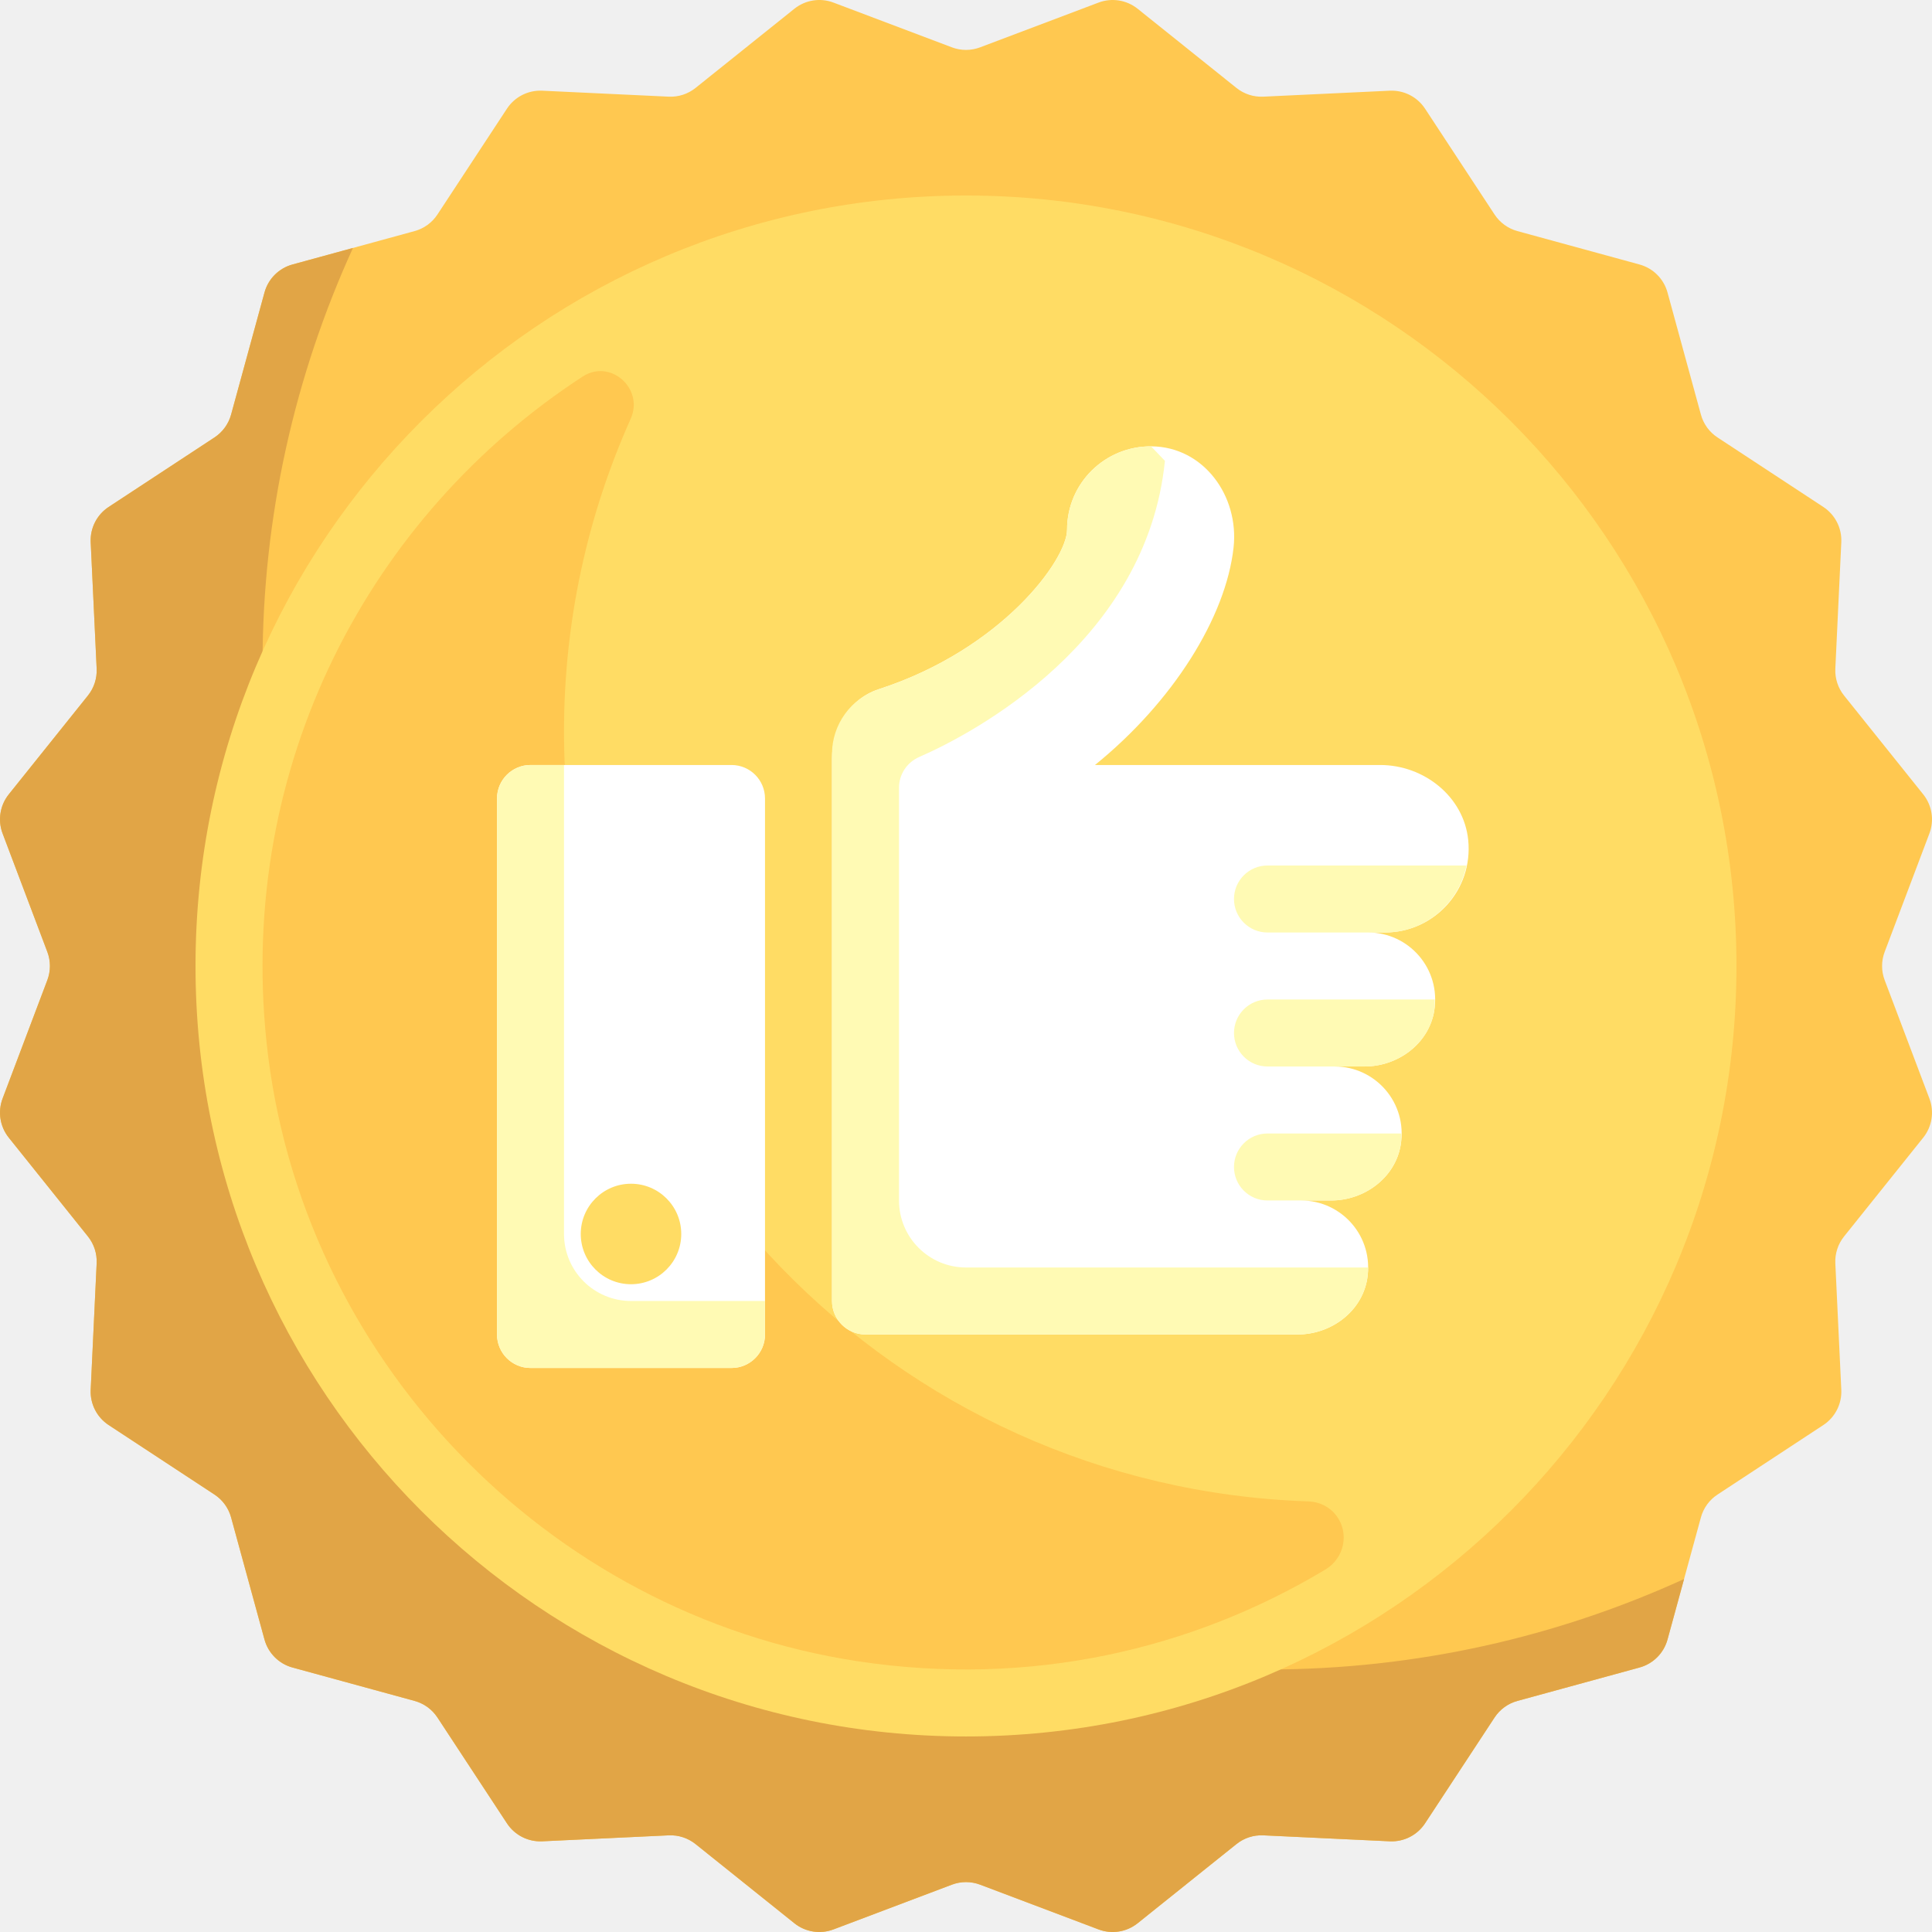
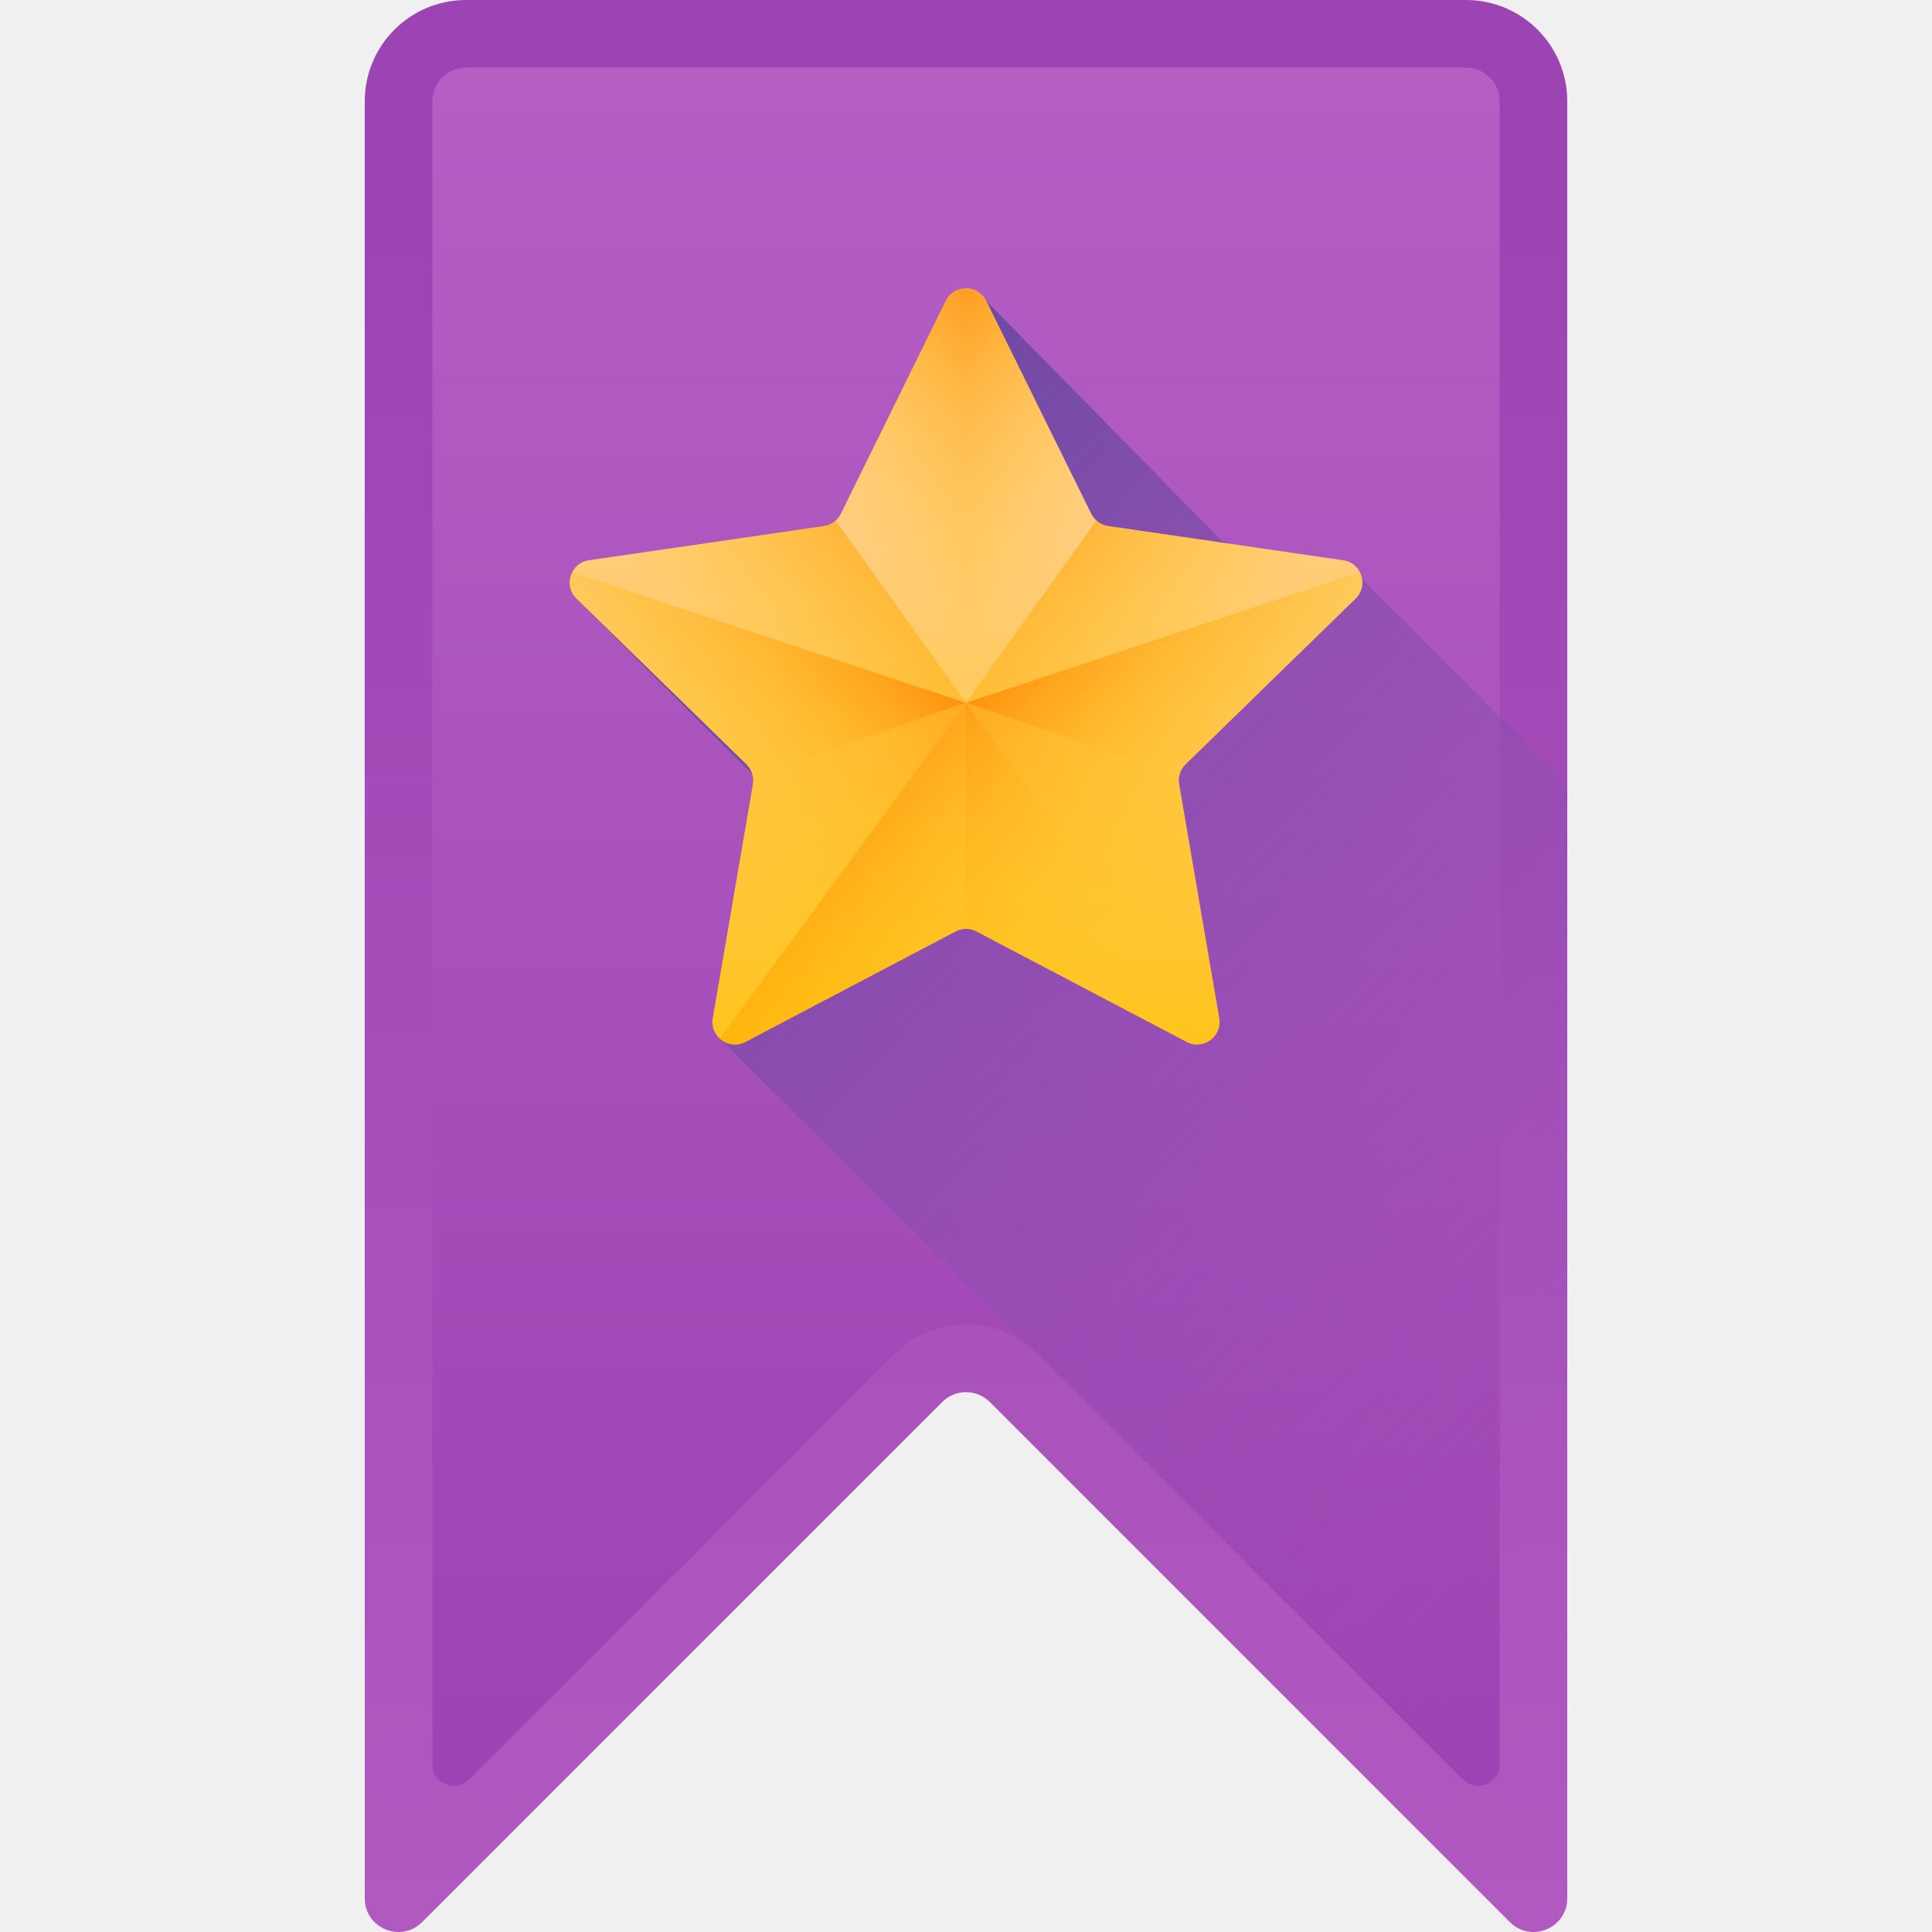
- <svg xmlns="http://www.w3.org/2000/svg" version="1.1" id="Layer_1" x="0px" y="0px" viewBox="0 0 512.002 512.002" style="enable-background:new 0 0 512.002 512.002;" xml:space="preserve">
-   <path style="fill:#FFC850;" d="M259.743,12.544l31.386-11.86c3.501-1.323,7.441-0.699,10.361,1.641l26.183,20.979  c2.012,1.612,4.543,2.435,7.118,2.313l33.515-1.581c3.739-0.176,7.292,1.635,9.347,4.763l18.42,28.043  c1.415,2.155,3.568,3.719,6.055,4.399l32.363,8.852c3.61,0.988,6.43,3.807,7.417,7.417l8.852,32.363  c0.68,2.487,2.244,4.64,4.399,6.055l28.043,18.42c3.128,2.055,4.939,5.608,4.763,9.347l-1.581,33.515  c-0.121,2.576,0.701,5.106,2.313,7.118l20.979,26.185c2.34,2.921,2.964,6.86,1.641,10.361l-11.86,31.386  c-0.911,2.411-0.911,5.072,0,7.484l11.86,31.386c1.323,3.501,0.699,7.441-1.641,10.361l-20.979,26.185  c-1.612,2.012-2.435,4.543-2.313,7.118l1.581,33.515c0.176,3.739-1.635,7.292-4.763,9.347l-28.043,18.42  c-2.155,1.415-3.719,3.568-4.399,6.055l-8.852,32.363c-0.988,3.61-3.807,6.43-7.417,7.417l-32.363,8.852  c-2.487,0.68-4.64,2.244-6.055,4.399l-18.42,28.043c-2.055,3.128-5.608,4.939-9.347,4.763l-33.515-1.581  c-2.574-0.121-5.106,0.701-7.118,2.313l-26.185,20.979c-2.921,2.34-6.86,2.964-10.361,1.641l-31.386-11.86  c-2.411-0.911-5.072-0.911-7.484,0l-31.386,11.86c-3.501,1.323-7.441,0.699-10.361-1.641l-26.185-20.979  c-2.012-1.612-4.543-2.435-7.118-2.313l-33.515,1.581c-3.739,0.176-7.292-1.635-9.347-4.763l-18.42-28.043  c-1.415-2.155-3.568-3.719-6.055-4.399l-32.363-8.852c-3.61-0.988-6.43-3.807-7.417-7.417l-8.852-32.363  c-0.68-2.487-2.244-4.64-4.399-6.055l-28.043-18.421c-3.128-2.055-4.939-5.608-4.763-9.347l1.581-33.515  c0.122-2.575-0.701-5.106-2.313-7.118L2.326,301.488c-2.34-2.921-2.964-6.86-1.641-10.361l11.86-31.386  c0.911-2.411,0.911-5.072,0-7.484l-11.86-31.386c-1.323-3.501-0.699-7.441,1.641-10.361l20.979-26.183  c1.612-2.012,2.435-4.543,2.313-7.118l-1.581-33.515c-0.176-3.739,1.635-7.292,4.763-9.347l28.043-18.42  c2.155-1.415,3.719-3.568,4.399-6.055l8.852-32.363c0.988-3.61,3.807-6.43,7.417-7.417l32.363-8.852  c2.487-0.68,4.64-2.244,6.055-4.399l18.42-28.043c2.055-3.128,5.608-4.939,9.347-4.763l33.515,1.581  c2.575,0.122,5.106-0.701,7.118-2.313l26.185-20.979c2.921-2.34,6.86-2.964,10.361-1.641l31.386,11.86  C254.67,13.455,257.332,13.455,259.743,12.544z" />
-   <path style="fill:#E1A546;" d="M335.9,442.429c-147.089,0-266.329-119.24-266.329-266.329c0-39.393,8.621-76.751,23.971-110.394  l-16.031,4.386c-3.61,0.988-6.43,3.807-7.417,7.417l-8.853,32.363c-0.68,2.487-2.244,4.64-4.399,6.056l-28.044,18.42  c-3.128,2.055-4.939,5.608-4.763,9.346l1.581,33.515c0.121,2.575-0.701,5.106-2.313,7.118L2.326,210.512  c-2.34,2.921-2.964,6.86-1.641,10.36l11.86,31.386c0.911,2.411,0.911,5.072,0,7.484l-11.86,31.386  c-1.323,3.501-0.699,7.441,1.641,10.361l20.979,26.185c1.612,2.012,2.435,4.543,2.313,7.118l-1.581,33.515  c-0.176,3.739,1.635,7.292,4.763,9.347l28.043,18.42c2.154,1.415,3.719,3.568,4.399,6.055l8.853,32.363  c0.988,3.61,3.807,6.43,7.417,7.418l32.363,8.853c2.487,0.68,4.64,2.244,6.055,4.399l18.42,28.043  c2.055,3.128,5.608,4.938,9.347,4.763l33.514-1.581c2.576-0.121,5.107,0.701,7.119,2.313l26.185,20.979  c2.921,2.339,6.86,2.964,10.36,1.641l31.386-11.861c2.411-0.911,5.072-0.911,7.484,0l31.386,11.861  c3.501,1.323,7.441,0.699,10.36-1.641l26.185-20.979c2.012-1.611,4.543-2.434,7.119-2.313l33.514,1.581  c3.739,0.176,7.292-1.635,9.347-4.763l18.42-28.043c1.415-2.154,3.568-3.719,6.055-4.399l32.363-8.853  c3.61-0.988,6.43-3.807,7.417-7.418l4.386-16.031C412.652,433.809,375.293,442.429,335.9,442.429z" />
-   <circle style="fill:#FFDC64;" cx="255.998" cy="255.997" r="204.185" />
-   <path style="fill:#FFC850;" d="M354.171,401.689c-1.757-2.343-4.495-3.71-7.422-3.806c-109.566-3.645-197.28-93.572-197.28-204.025  c0-29.537,6.343-57.555,17.67-82.871c3.585-8.014-5.37-15.984-12.728-11.194C98.135,136.43,62.84,202.553,70.649,276.321  c8.81,83.219,74.039,151.434,156.782,163.944c45.671,6.905,88.48-3.106,123.836-24.335  C356.255,412.935,357.661,406.344,354.171,401.689L354.171,401.689z" />
-   <g>
-     <path style="fill:#FFFFFF;" d="M193.858,362.531h-53.266c-4.903,0-8.878-3.975-8.878-8.878V211.611   c0-4.903,3.975-8.878,8.878-8.878h53.266c4.903,0,8.878,3.975,8.878,8.878v142.042   C202.736,358.557,198.761,362.531,193.858,362.531z" />
-     <path style="fill:#FFFFFF;" d="M389.095,222.638c-1.156-11.551-11.736-19.905-23.345-19.905h-75.57   c20.666-16.731,34.698-39.175,36.729-57.633c1.506-13.687-7.958-26.688-21.727-26.816c-12.347-0.114-22.397,9.76-22.397,22.08   c0,7.993-17.348,31.713-49.86,42.267c-0.048,0.016-0.094,0.031-0.142,0.047c-7.605,2.516-12.292,10.208-12.292,18.218v143.878   c0,4.903,3.975,8.878,8.878,8.878h114.505c8.844,0,17.042-6.045,18.462-14.775c1.809-11.124-6.729-20.736-17.512-20.736h7.929   c8.844,0,17.042-6.045,18.462-14.775c1.809-11.124-6.729-20.736-17.512-20.736h7.929c8.844,0,17.042-6.045,18.462-14.775   c1.809-11.124-6.729-20.736-17.512-20.736h4.439C380.029,247.122,390.425,235.924,389.095,222.638z" />
-   </g>
-   <g>
-     <path style="fill:#FFFAB4;" d="M335.9,300.387c-4.903,0-8.878,3.975-8.878,8.878c0,4.903,3.975,8.878,8.878,8.878h8.922h7.929   c8.844,0,17.042-6.045,18.462-14.775c0.164-1.015,0.154-1.997,0.153-2.981H335.9z" />
-     <path style="fill:#FFFAB4;" d="M335.9,264.877c-4.903,0-8.878,3.975-8.878,8.878c0,4.903,3.975,8.878,8.878,8.878h17.8h7.929   c8.844,0,17.042-6.045,18.462-14.775c0.164-1.015,0.154-1.997,0.153-2.981H335.9z" />
-     <path style="fill:#FFFAB4;" d="M335.9,229.367c-4.903,0-8.878,3.975-8.878,8.878s3.975,8.878,8.878,8.878h26.677h4.439   c10.723,0,19.555-7.646,21.628-17.755H335.9z" />
-     <path style="fill:#FFFAB4;" d="M256.002,335.899c-9.806,0-17.755-7.949-17.755-17.755V208.752c0-3.561,2.131-6.745,5.396-8.165   c14.532-6.323,60.259-30.663,65.074-78.458c-1.456-1.524-2.218-2.32-3.674-3.844c-12.283-0.039-22.257,9.806-22.257,22.081   c0,7.993-17.348,31.713-49.86,42.267l0,0c-7.418,2.435-12.434,9.36-12.434,17.168v144.976c0,4.903,3.975,8.878,8.878,8.878h114.505   c9.8,0,18.805-7.421,18.676-17.692c-0.023-0.024-0.039-0.039-0.062-0.063H256.002z" />
-     <path style="fill:#FFFAB4;" d="M167.225,344.776c-9.806,0-17.755-7.949-17.755-17.755V202.734h-8.878   c-4.903,0-8.878,3.975-8.878,8.878v142.042c0,4.903,3.975,8.878,8.878,8.878h53.266c4.903,0,8.878-3.975,8.878-8.878v-8.878   H167.225z" />
-   </g>
-   <circle style="fill:#FFDC64;" cx="167.222" cy="327.018" r="13.316" />
+ <svg xmlns="http://www.w3.org/2000/svg" version="1.1" id="Capa_1" x="0px" y="0px" viewBox="0 0 512 512" style="enable-background:new 0 0 512 512;" xml:space="preserve">
+   <linearGradient id="SVGID_1_" gradientUnits="userSpaceOnUse" x1="236.937" y1="-111.412" x2="236.937" y2="470.168" gradientTransform="matrix(1.0667 0 0 -1.0667 3.2667 557.5334)">
+     <stop offset="0" style="stop-color:#B761C6" />
+     <stop offset="1" style="stop-color:#9C44B3" />
+   </linearGradient>
+   <path style="fill:url(#SVGID_1_);" d="M415.34,26.851v476.222c0,7.937-9.596,11.911-15.209,6.3L262.3,371.54  c-3.479-3.479-9.12-3.479-12.599,0L111.868,509.373c-5.613,5.613-15.209,1.637-15.209-6.3V26.851C96.66,12.021,108.682,0,123.51,0  h264.978C403.319,0,415.34,12.021,415.34,26.851z" />
+   <linearGradient id="SVGID_2_" gradientUnits="userSpaceOnUse" x1="236.937" y1="536.298" x2="236.937" y2="93.237" gradientTransform="matrix(1.0667 0 0 -1.0667 3.2667 557.5334)">
+     <stop offset="0" style="stop-color:#B761C6" />
+     <stop offset="1" style="stop-color:#9C44B3" />
+   </linearGradient>
+   <path style="fill:url(#SVGID_2_);" d="M114.577,26.851c0-4.926,4.007-8.932,8.933-8.932h264.978c4.933,0,8.933,4,8.933,8.933  v440.731c0,5.069-6.129,7.607-9.713,4.023l-112.74-112.737c-5.066-5.066-11.803-7.856-18.969-7.856  c-7.167,0-13.904,2.79-18.971,7.859L124.294,471.605c-3.584,3.584-9.713,1.045-9.713-4.023L114.577,26.851z" />
+   <linearGradient id="SVGID_3_" gradientUnits="userSpaceOnUse" x1="421.748" y1="155.528" x2="164.978" y2="412.298" gradientTransform="matrix(1.0667 0 0 -1.0667 3.2667 557.5334)">
+     <stop offset="1.000000e-004" style="stop-color:#AA53BC;stop-opacity:0" />
+     <stop offset="1" style="stop-color:#61479E" />
+   </linearGradient>
+   <path style="fill:url(#SVGID_3_);" d="M415.34,207.862l-59.403-59.403l-30.02-4.362c-0.662-0.394-1.391-0.64-2.138-0.754  l-62.428-63.603c-2.19-4.436-8.515-4.436-10.705,0l-27.84,56.409c-0.869,1.762-2.55,2.982-4.494,3.265l-62.251,9.045  c-4.896,0.711-6.85,6.727-3.308,10.181l46.614,46.562c0.239,0.844,0.301,1.74,0.148,2.629l-10.634,62  c-0.319,1.859,0.228,3.548,1.269,4.798c0.841,1.009,162.745,161.465,225.188,223.343V207.862H415.34z" />
+   <linearGradient id="SVGID_4_" gradientUnits="userSpaceOnUse" x1="236.938" y1="419.467" x2="236.938" y2="227.208" gradientTransform="matrix(1.0667 0 0 -1.0667 3.2667 557.5334)">
+     <stop offset="0" style="stop-color:#FFCF95" />
+     <stop offset="0.427" style="stop-color:#FFC954" />
+     <stop offset="1" style="stop-color:#FFC200" />
+   </linearGradient>
+   <path style="fill:url(#SVGID_4_);" d="M261.353,79.74l27.84,56.41c0.869,1.762,2.55,2.982,4.494,3.265l62.251,9.045  c4.896,0.711,6.85,6.727,3.308,10.181L314.2,202.549c-1.407,1.372-2.049,3.347-1.716,5.283l10.634,62  c0.836,4.876-4.282,8.594-8.66,6.292l-55.679-29.273c-1.739-0.914-3.817-0.914-5.555,0l-55.679,29.273  c-4.379,2.302-9.497-1.417-8.66-6.292l10.634-62c0.332-1.936-0.309-3.911-1.716-5.283l-45.045-43.908  c-3.542-3.453-1.588-9.47,3.308-10.181l62.251-9.045c1.945-0.283,3.625-1.504,4.494-3.265l27.84-56.41  C252.837,75.303,259.163,75.303,261.353,79.74z" />
+   <linearGradient id="SVGID_5_" gradientUnits="userSpaceOnUse" x1="256.965" y1="380.705" x2="198.245" y2="439.415" gradientTransform="matrix(1.0667 0 0 -1.0667 3.2667 557.5334)">
+     <stop offset="0" style="stop-color:#FFC200;stop-opacity:0" />
+     <stop offset="0.203" style="stop-color:#FFBB00;stop-opacity:0.203" />
+     <stop offset="0.499" style="stop-color:#FFA700;stop-opacity:0.499" />
+     <stop offset="0.852" style="stop-color:#FF8800;stop-opacity:0.852" />
+     <stop offset="1" style="stop-color:#FF7800" />
+   </linearGradient>
+   <path style="fill:url(#SVGID_5_);" d="M290.559,137.945c-0.558-0.5-1.026-1.104-1.367-1.795l-27.84-56.409  c-1.094-2.219-3.223-3.327-5.353-3.327v109.837L290.559,137.945z" />
+   <linearGradient id="SVGID_6_" gradientUnits="userSpaceOnUse" x1="294.308" y1="356.058" x2="237.728" y2="412.638" gradientTransform="matrix(1.0667 0 0 -1.0667 3.2667 557.5334)">
+     <stop offset="0" style="stop-color:#FFC200;stop-opacity:0" />
+     <stop offset="0.203" style="stop-color:#FFBB00;stop-opacity:0.203" />
+     <stop offset="0.499" style="stop-color:#FFA700;stop-opacity:0.499" />
+     <stop offset="0.852" style="stop-color:#FF8800;stop-opacity:0.852" />
+     <stop offset="1" style="stop-color:#FF7800" />
+   </linearGradient>
+   <path style="fill:url(#SVGID_6_);" d="M355.937,148.46l-62.251-9.045c-1.182-0.172-2.262-0.694-3.126-1.47L256,186.249  l104.377-34.619C359.553,150.021,358.014,148.762,355.937,148.46z" />
+   <linearGradient id="SVGID_7_" gradientUnits="userSpaceOnUse" x1="315.408" y1="334.767" x2="261.658" y2="388.517" gradientTransform="matrix(1.0667 0 0 -1.0667 3.2667 557.5334)">
+     <stop offset="0" style="stop-color:#FFC200;stop-opacity:0" />
+     <stop offset="0.203" style="stop-color:#FFBB00;stop-opacity:0.203" />
+     <stop offset="0.499" style="stop-color:#FFA700;stop-opacity:0.499" />
+     <stop offset="0.852" style="stop-color:#FF8800;stop-opacity:0.852" />
+     <stop offset="1" style="stop-color:#FF7800" />
+   </linearGradient>
+   <path style="fill:url(#SVGID_7_);" d="M359.245,158.642l-45.051,43.911c-0.883,0.87-1.472,1.984-1.702,3.174L256,186.249  l104.371-34.62h0.013C361.498,153.818,361.28,156.658,359.245,158.642z" />
+   <linearGradient id="SVGID_8_" gradientUnits="userSpaceOnUse" x1="294.938" y1="296.288" x2="210.348" y2="380.878" gradientTransform="matrix(1.0667 0 0 -1.0667 3.2667 557.5334)">
+     <stop offset="0" style="stop-color:#FFC200;stop-opacity:0" />
+     <stop offset="0.203" style="stop-color:#FFBB00;stop-opacity:0.203" />
+     <stop offset="0.499" style="stop-color:#FFA700;stop-opacity:0.499" />
+     <stop offset="0.852" style="stop-color:#FF8800;stop-opacity:0.852" />
+     <stop offset="1" style="stop-color:#FF7800" />
+   </linearGradient>
+   <path style="fill:url(#SVGID_8_);" d="M321.246,275.262L256,186.249l56.492,19.479c-0.128,0.678-0.141,1.395-0.013,2.099  l10.636,62.009C323.499,272.023,322.667,273.982,321.246,275.262z" />
+   <linearGradient id="SVGID_9_" gradientUnits="userSpaceOnUse" x1="273.388" y1="283.538" x2="206.288" y2="350.638" gradientTransform="matrix(1.0667 0 0 -1.0667 3.2667 557.5334)">
+     <stop offset="0" style="stop-color:#FFC200;stop-opacity:0" />
+     <stop offset="0.203" style="stop-color:#FFBB00;stop-opacity:0.203" />
+     <stop offset="0.499" style="stop-color:#FFA700;stop-opacity:0.499" />
+     <stop offset="0.852" style="stop-color:#FF8800;stop-opacity:0.852" />
+     <stop offset="1" style="stop-color:#FF7800" />
+   </linearGradient>
+   <path style="fill:url(#SVGID_9_);" d="M321.246,275.262c-1.741,1.574-4.377,2.125-6.796,0.858l-55.674-29.269  c-0.87-0.448-1.83-0.678-2.778-0.678V186.25L321.246,275.262z" />
+   <linearGradient id="SVGID_10_" gradientUnits="userSpaceOnUse" x1="216.91" y1="380.705" x2="275.62" y2="439.415" gradientTransform="matrix(1.0667 0 0 -1.0667 3.2667 557.5334)">
+     <stop offset="0" style="stop-color:#FFC200;stop-opacity:0" />
+     <stop offset="0.203" style="stop-color:#FFBB00;stop-opacity:0.203" />
+     <stop offset="0.499" style="stop-color:#FFA700;stop-opacity:0.499" />
+     <stop offset="0.852" style="stop-color:#FF8800;stop-opacity:0.852" />
+     <stop offset="1" style="stop-color:#FF7800" />
+   </linearGradient>
+   <path style="fill:url(#SVGID_10_);" d="M221.437,137.945c0.558-0.5,1.026-1.104,1.367-1.795l27.84-56.409  c1.094-2.219,3.223-3.327,5.353-3.327v109.837L221.437,137.945z" />
+   <linearGradient id="SVGID_11_" gradientUnits="userSpaceOnUse" x1="179.566" y1="356.059" x2="236.136" y2="412.639" gradientTransform="matrix(1.0667 0 0 -1.0667 3.2667 557.5334)">
+     <stop offset="0" style="stop-color:#FFC200;stop-opacity:0" />
+     <stop offset="0.203" style="stop-color:#FFBB00;stop-opacity:0.203" />
+     <stop offset="0.499" style="stop-color:#FFA700;stop-opacity:0.499" />
+     <stop offset="0.852" style="stop-color:#FF8800;stop-opacity:0.852" />
+     <stop offset="1" style="stop-color:#FF7800" />
+   </linearGradient>
+   <path style="fill:url(#SVGID_11_);" d="M156.059,148.46l62.251-9.045c1.182-0.172,2.262-0.694,3.126-1.47l34.559,48.305  l-104.377-34.619C152.444,150.021,153.983,148.762,156.059,148.46z" />
+   <linearGradient id="SVGID_12_" gradientUnits="userSpaceOnUse" x1="158.461" y1="334.764" x2="212.211" y2="388.514" gradientTransform="matrix(1.0667 0 0 -1.0667 3.2667 557.5334)">
+     <stop offset="0" style="stop-color:#FFC200;stop-opacity:0" />
+     <stop offset="0.203" style="stop-color:#FFBB00;stop-opacity:0.203" />
+     <stop offset="0.499" style="stop-color:#FFA700;stop-opacity:0.499" />
+     <stop offset="0.852" style="stop-color:#FF8800;stop-opacity:0.852" />
+     <stop offset="1" style="stop-color:#FF7800" />
+   </linearGradient>
+   <path style="fill:url(#SVGID_12_);" d="M152.751,158.642l45.051,43.911c0.883,0.87,1.472,1.984,1.702,3.174l56.492-19.479  l-104.371-34.62h-0.013C150.499,153.818,150.717,156.658,152.751,158.642z" />
+   <linearGradient id="SVGID_13_" gradientUnits="userSpaceOnUse" x1="178.935" y1="296.29" x2="263.525" y2="380.88" gradientTransform="matrix(1.0667 0 0 -1.0667 3.2667 557.5334)">
+     <stop offset="0" style="stop-color:#FFC200;stop-opacity:0" />
+     <stop offset="0.203" style="stop-color:#FFBB00;stop-opacity:0.203" />
+     <stop offset="0.499" style="stop-color:#FFA700;stop-opacity:0.499" />
+     <stop offset="0.852" style="stop-color:#FF8800;stop-opacity:0.852" />
+     <stop offset="1" style="stop-color:#FF7800" />
+   </linearGradient>
+   <path style="fill:url(#SVGID_13_);" d="M190.75,275.262l65.246-89.013l-56.492,19.479c0.128,0.678,0.141,1.395,0.013,2.099  l-10.636,62.009C188.497,272.023,189.329,273.982,190.75,275.262z" />
+   <linearGradient id="SVGID_14_" gradientUnits="userSpaceOnUse" x1="244.08" y1="268.63" x2="180.87" y2="331.83" gradientTransform="matrix(1.0667 0 0 -1.0667 3.2667 557.5334)">
+     <stop offset="0" style="stop-color:#FFC200;stop-opacity:0" />
+     <stop offset="0.203" style="stop-color:#FFBB00;stop-opacity:0.203" />
+     <stop offset="0.499" style="stop-color:#FFA700;stop-opacity:0.499" />
+     <stop offset="0.852" style="stop-color:#FF8800;stop-opacity:0.852" />
+     <stop offset="1" style="stop-color:#FF7800" />
+   </linearGradient>
+   <path style="fill:url(#SVGID_14_);" d="M190.75,275.262c1.741,1.574,4.377,2.125,6.796,0.858l55.674-29.269  c0.87-0.448,1.83-0.678,2.778-0.678V186.25L190.75,275.262z" />
  <g>
</g>
  <g>
</g>
  <g>
</g>
  <g>
</g>
  <g>
</g>
  <g>
</g>
  <g>
</g>
  <g>
</g>
  <g>
</g>
  <g>
</g>
  <g>
</g>
  <g>
</g>
  <g>
</g>
  <g>
</g>
  <g>
</g>
</svg>
